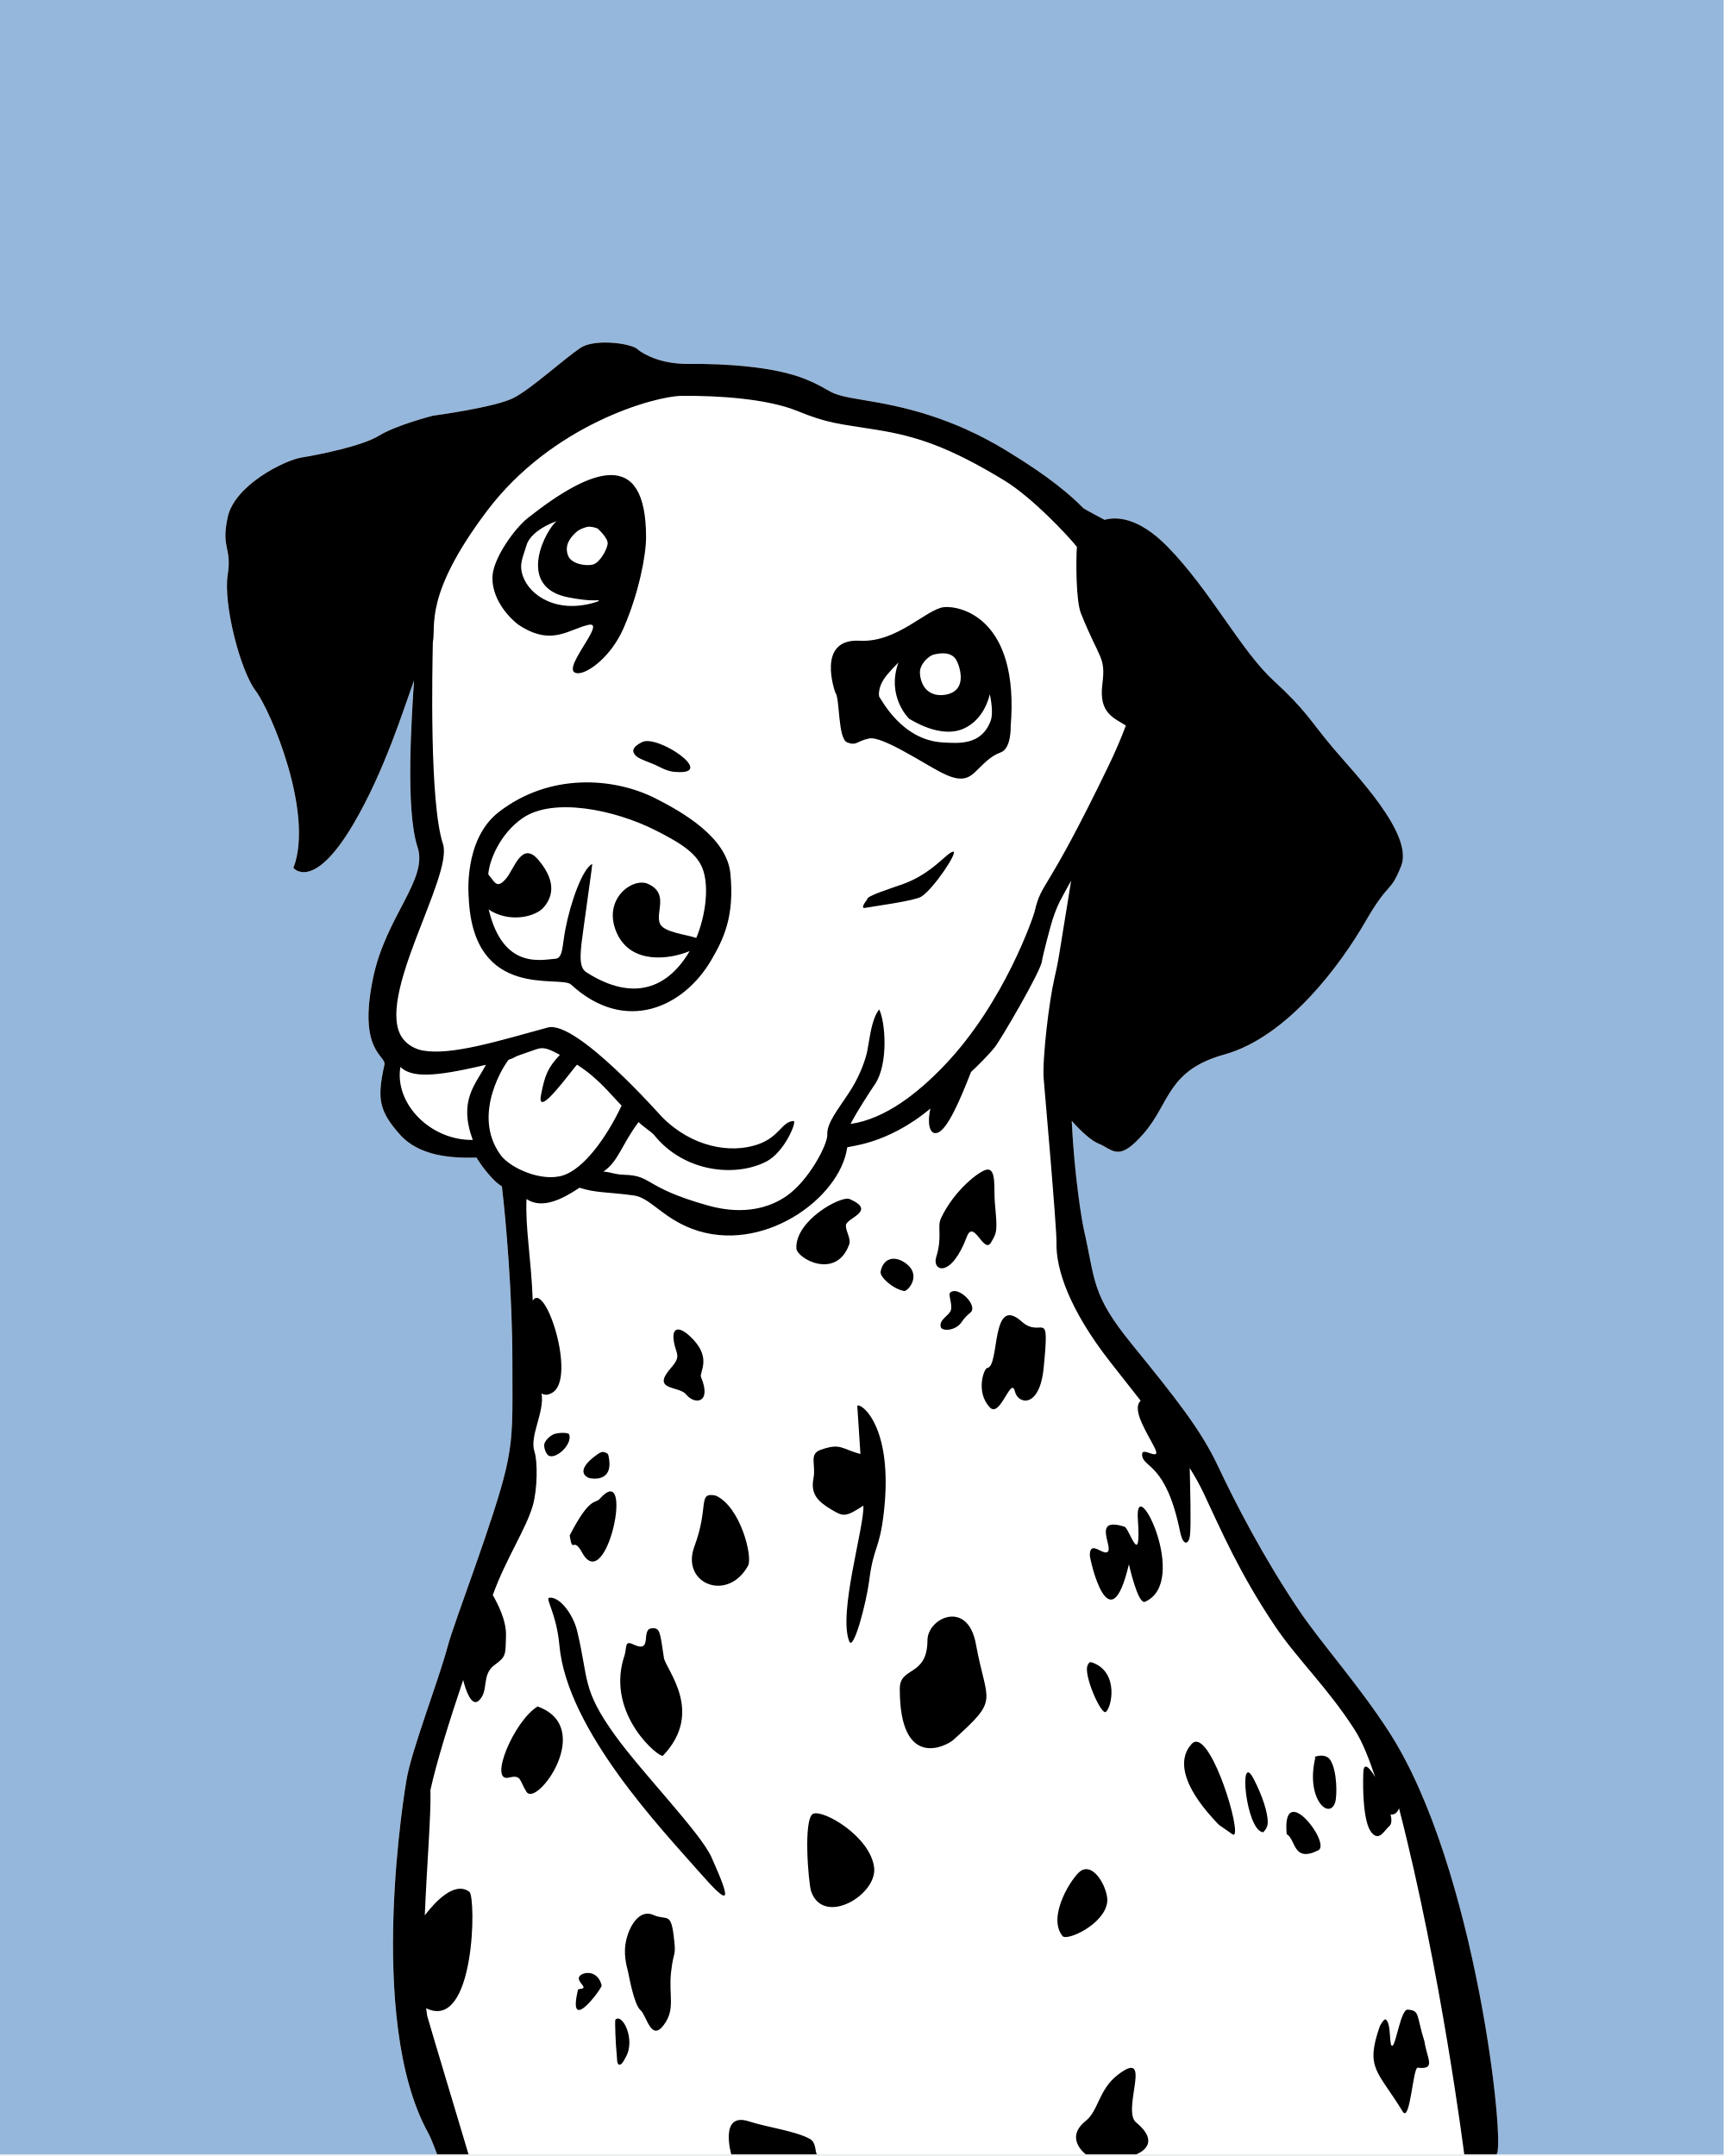
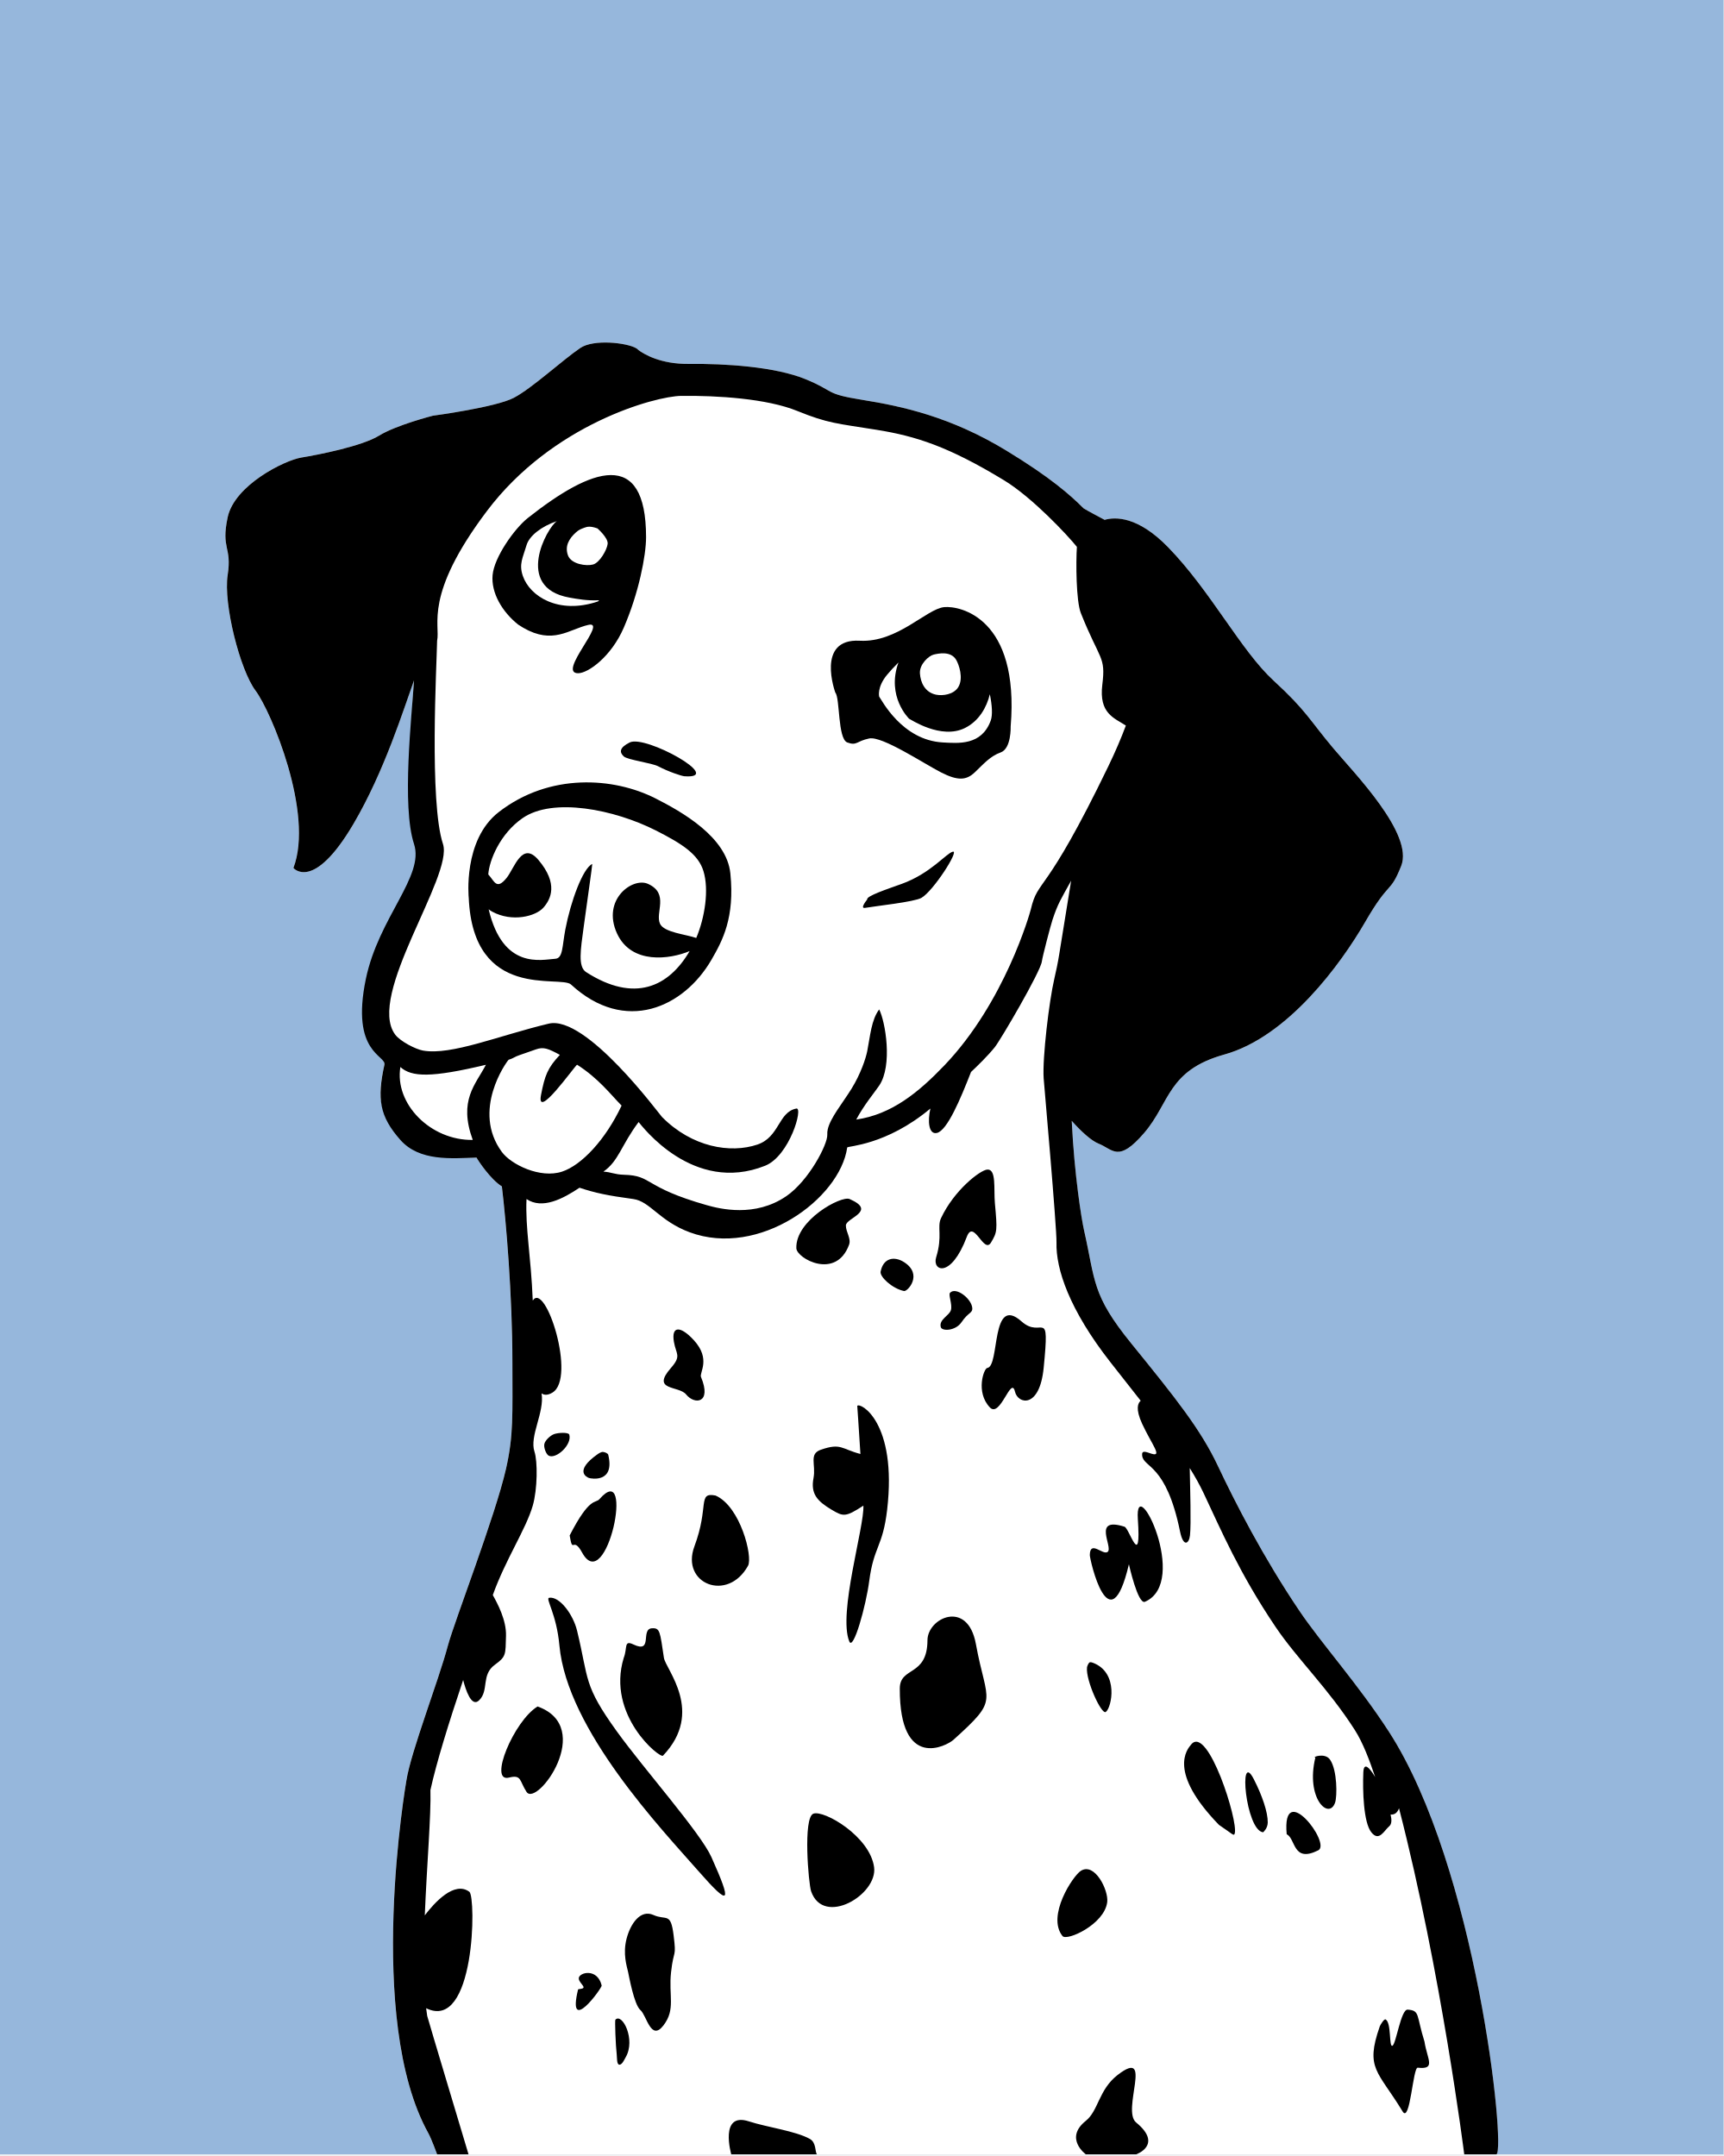
<svg xmlns="http://www.w3.org/2000/svg" width="100%" height="100%" viewBox="0 0 945 1182" version="1.1" xml:space="preserve" style="fill-rule:evenodd;clip-rule:evenodd;stroke-linejoin:round;stroke-miterlimit:2;">
  <g transform="matrix(1,0,0,1,-14329.5,-1406.58)">
    <g id="site_dalmata" transform="matrix(0.26936,0,0,0.47619,14329.5,1406.58)">
      <rect x="0" y="0" width="3507.87" height="2480.32" style="fill:rgb(150,183,220);" />
      <g transform="matrix(4.05499,0,0,2.29373,-58269.6,-3455.14)">
        <path d="M15120.9,2587.68L14589.2,2587.68C14589.2,2587.68 14586.5,2580.01 14584.8,2577.03C14553,2519.63 14573.7,2400.57 14573.8,2400.08C14576.1,2385.34 14589.8,2350.53 14594.7,2332.28C14597.9,2320.18 14618.4,2267.33 14623.8,2243.61C14627.7,2226.68 14627,2216.88 14627,2190C14627,2156.23 14623.8,2119.1 14621.7,2101.85C14616,2098.3 14609.8,2088.82 14609,2087.38C14596.4,2087.75 14580.2,2086.65 14570.5,2075.78C14560.1,2063.95 14559,2057.84 14562.8,2040.81C14563.9,2035.95 14549.3,2034.53 14557.1,1997.13C14563.5,1966.27 14584.8,1947.8 14579.4,1931.62C14573.2,1912.71 14576.5,1865.7 14577.6,1847.84C14572.4,1862.31 14562.8,1893.46 14547.2,1920C14527.1,1954.17 14517.1,1942 14517.1,1942C14527.5,1914.68 14505.9,1863.34 14498.1,1853C14490.3,1842.66 14481.9,1809.5 14484.1,1795C14486.3,1780.5 14480.7,1782.12 14484.1,1766C14487.5,1749.88 14512.6,1737.4 14521.1,1736C14529.6,1734.6 14551.4,1730.33 14560.1,1725C14568.8,1719.67 14587.1,1715 14587.1,1715C14587.1,1715 14618.6,1710.81 14627.8,1706C14636.9,1701.19 14652.1,1687.07 14661.1,1681C14667.8,1676.47 14684.3,1678.34 14689.1,1681.11C14689.6,1681.39 14690,1681.7 14690.2,1682C14693,1684.1 14701.3,1689.17 14715.7,1689C14733.8,1688.8 14758.7,1690.38 14774,1696.63C14789.4,1702.88 14783.2,1703.92 14802.9,1707.09C14822.6,1710.25 14847,1715.53 14874.8,1732.44C14897,1745.94 14907.1,1754.82 14913.7,1761.48C14916.7,1763.35 14920.5,1765.2 14924.3,1767.27C14929.6,1765.73 14940.9,1765.42 14956.1,1781C14977.6,1803.1 14992.6,1832.89 15009.1,1848C15025.6,1863.11 15027.2,1867.87 15039.1,1882C15049.7,1894.54 15079.5,1924.97 15073.1,1941C15067.4,1955.34 15067.4,1947.76 15055.1,1969C15042.8,1990.25 15016.2,2026.78 14984.4,2035.63C14955.7,2043.59 14957.2,2059.8 14944.1,2075C14931,2090.2 14928.5,2083.22 14921.1,2080.31C14917.8,2079.01 14912.6,2074.43 14907.8,2068.92C14909.1,2096.73 14912.7,2118.65 14913.9,2123.58C14919.8,2149.4 14917.6,2155.99 14937.7,2180.75C14960.2,2208.45 14972.5,2223.81 14981.1,2242.15C14989.8,2260.49 15003.9,2288.02 15022.1,2315C15033,2331.11 15051.5,2351.73 15066.9,2375.51C15110.9,2443.46 15125.7,2584.95 15120.9,2587.68Z" style="fill:white;" />
      </g>
      <g id="linhas" transform="matrix(1.34317,0,0,1.17637,-7864.88,-54.1028)">
-         <path d="M6687.6,1609.71C6703.13,1608.12 6723.82,1625.78 6729.87,1641.91C6747.99,1690.19 6736.49,1698.72 6787.93,1744.76C6828.9,1781.42 6917.09,1839.91 6933.46,1863.54C6965.21,1909.39 6962.03,1912.76 6913.42,1876.94C6859.27,1837.04 6714.81,1739.23 6703.13,1656.43C6698.71,1625.15 6681.46,1610.34 6687.6,1609.71ZM6662.74,1519.55C6652.22,1542.93 6621.78,1571.78 6602.18,1607.05C6609.34,1615.34 6622.89,1631.58 6622.19,1647.02C6621.37,1665.31 6622.65,1667.17 6605.41,1675.22C6584.01,1685.21 6596.92,1700.37 6581.38,1710.12C6569.81,1717.38 6561,1699.69 6557.26,1690.19C6535.57,1731.87 6516.74,1771.14 6507.68,1797.86C6508.8,1822.23 6502.22,1871.62 6499.13,1920.53C6513.89,1908.01 6543.92,1886.57 6566.66,1897.46C6577.13,1902.47 6575.43,2035.08 6501.16,2011.4C6501.64,2014.01 6502.18,2016.52 6502.78,2018.93C6503.17,2020.49 6565.42,2154.43 6565.42,2154.43L6517.8,2154.43C6517.8,2154.43 6509.44,2139.47 6504.46,2133.66C6408.38,2021.74 6471,1789.58 6471.23,1788.63C6478.26,1759.89 6519.49,1692.03 6534.21,1656.43C6543.96,1632.85 6605.91,1529.79 6622.19,1483.55C6633.81,1450.54 6631.87,1431.43 6631.87,1379.01C6631.87,1313.16 6622.19,1240.77 6615.93,1207.13C6598.66,1200.2 6579.77,1181.72 6577.56,1178.92C6539.53,1179.65 6490.41,1177.51 6461.34,1156.3C6429.74,1133.24 6426.52,1121.33 6437.96,1088.12C6441.22,1078.64 6397.3,1075.88 6420.82,1002.96C6440.22,942.785 6504.35,906.762 6488.22,875.222C6469.35,838.341 6479.39,746.686 6482.81,711.851C6467,740.064 6438.03,800.803 6390.85,852.559C6330.12,919.186 6300.06,895.455 6300.06,895.455C6331.52,842.193 6266.2,742.075 6242.7,721.92C6219.19,701.765 6193.71,637.097 6200.43,608.83C6207.15,580.562 6190.11,583.709 6200.43,552.285C6210.75,520.861 6286.38,496.519 6312.13,493.79C6337.89,491.06 6403.67,482.742 6429.87,472.341C6456.08,461.941 6511.39,452.843 6511.39,452.843C6511.39,452.843 6606.48,444.681 6634.12,435.295C6661.76,425.908 6707.75,398.384 6734.79,386.549C6754.98,377.708 6804.88,381.369 6819.35,386.753C6820.87,387.32 6822,387.906 6822.66,388.498C6831.18,392.597 6856.23,402.471 6899.52,402.154C6954.11,401.754 7029.52,404.84 7075.75,417.023C7121.97,429.205 7103.26,431.239 7162.8,437.41C7222.35,443.581 7296.04,453.885 7379.99,486.843C7447.06,513.17 7477.33,530.491 7497.34,543.479C7506.51,547.118 7517.87,550.72 7529.26,554.756C7545.45,551.759 7579.63,551.159 7625.39,581.532C7690.29,624.616 7735.65,682.711 7785.39,712.171C7835.14,741.631 7840.01,750.91 7875.96,778.465C7907.86,802.912 7997.92,862.241 7978.61,893.506C7961.34,921.467 7961.34,906.677 7924.27,948.101C7887.19,989.525 7806.82,1060.76 7710.78,1078.01C7624.3,1093.54 7628.62,1125.14 7589.16,1154.78C7549.7,1184.43 7542.09,1170.81 7519.72,1165.13C7509.76,1162.6 7494.03,1153.68 7479.43,1142.94C7483.53,1197.16 7494.5,1239.89 7497.89,1249.5C7515.65,1299.86 7509.14,1312.71 7569.83,1360.97C7637.77,1415 7674.76,1444.93 7700.89,1480.69C7727.02,1516.45 7769.65,1570.14 7824.64,1622.74C7857.47,1654.15 7913.51,1694.37 7959.96,1740.73C8092.7,1873.22 8137.42,2149.1 8122.98,2154.43L8074.18,2154.43C8074.18,2154.43 8039.32,1975.69 7975.33,1815.7C7973.03,1819.89 7968.91,1822.25 7962.56,1821.85C7964.27,1826.39 7964.71,1831.03 7960.49,1833.33C7952.65,1837.59 7945.16,1848.86 7933.32,1839.17C7921.49,1829.49 7920.11,1798.64 7921.25,1780.68C7921.94,1769.72 7930.79,1776.5 7937.57,1783.44C7938.16,1784.04 7938.73,1784.64 7939.27,1785.23C7930.84,1769.23 7921.06,1751.9 7908.18,1738.92C7867.74,1698.14 7821.24,1669.75 7788.41,1638.34C7733.42,1585.74 7705.53,1543.26 7679.4,1507.5C7673.5,1499.42 7666.42,1491.23 7658.24,1482.76C7658.84,1503.29 7660.5,1537.57 7658.6,1548.65C7657.15,1557.08 7648.47,1560.47 7643.5,1544.75C7622.5,1478.34 7588.5,1482.72 7586.14,1470.66C7584.97,1464.65 7592.39,1467.13 7600.21,1468.71C7617.52,1472.2 7600.93,1460.05 7586.14,1439.46C7575.45,1424.58 7579.91,1419.04 7583.92,1416.88C7569.68,1405.15 7554.29,1392.6 7537.84,1379.01C7475.86,1327.84 7455.21,1287.98 7456.32,1262.02C7456.91,1248.34 7437,1102.83 7436.88,1101.25C7434.83,1081.34 7445.22,1025.41 7453,1004.02C7455.74,996.486 7458.39,988.242 7460.52,979.714C7466.27,956.756 7472.84,930.565 7478.54,907.886C7462.31,926.866 7458.6,930.1 7450.29,946.151C7447.38,951.773 7435,982.4 7434.2,986.826C7432.41,996.793 7371.51,1063.91 7362.74,1070.94C7352.05,1079.51 7336.07,1089.51 7326.82,1095.12C7310.86,1121.56 7290.83,1152.4 7275.19,1154.78C7262.66,1156.69 7260.79,1143.21 7265.25,1130.91C7198.2,1167.11 7139.55,1167.52 7139.21,1169.03C7128.17,1219.28 7010.04,1274.03 6904.9,1248.81C6859,1237.79 6841.07,1218.18 6815.74,1215.96C6775.9,1212.47 6757.63,1213.54 6733.57,1208.41C6708.47,1219.26 6677.14,1229.9 6653.26,1219.47C6651.3,1248.12 6660,1274.96 6662.74,1318.85C6681.92,1299.31 6729.31,1394.89 6692.43,1408.96C6685.69,1411.54 6680.33,1411.58 6676.08,1409.68C6680.86,1428.23 6657.38,1451.45 6665.35,1466.76C6670.2,1476.05 6669.98,1503.48 6662.74,1519.55ZM6769.8,1192.64C6782.05,1193.14 6786.44,1195.47 6801.21,1195.73C6844.76,1196.49 6829.85,1207.75 6926.21,1225.44C6946.45,1229.15 6999.56,1237.65 7047.01,1216.63C7080.97,1201.58 7109.96,1165.74 7109.02,1156.32C7108.86,1154.72 7109.12,1153.04 7109.72,1151.3L7109.28,1151.28L7109.72,1151.29C7113.61,1139.96 7131.98,1125.88 7145.74,1111.52C7159.64,1097.02 7167.41,1081.77 7169.52,1074.84C7174.04,1060 7175.75,1044.13 7187.64,1033.89C7196.97,1045.69 7202.05,1087.21 7181.26,1107.1C7174.16,1113.89 7155.94,1131.69 7144.2,1146C7197.5,1141 7246.76,1115.46 7286.35,1088.75C7378.12,1026.84 7421.78,942.002 7423.12,938.352C7434.41,907.393 7438.13,925.239 7534.82,796.014C7545.53,781.694 7554.32,768.408 7561.45,756.067C7543.58,748.646 7520.37,744.148 7525.76,716.071C7531.15,687.993 7522.14,692.795 7493.27,646.089C7485.97,634.283 7485.69,596.256 7487.23,581.182C7473.21,569.818 7419.37,532.735 7376.98,516.091C7293.02,483.133 7243.48,472.828 7183.94,466.657C7124.39,460.486 7109.9,460.403 7063.67,448.22C7017.45,436.038 6942.33,433.026 6887.74,433.425C6848.69,433.711 6692.47,460.909 6592.9,546.435C6497.15,628.674 6516.52,658.776 6511.34,674.4C6510.72,697.796 6505.68,830.927 6526.68,871.981C6542.81,903.521 6421.51,1024.15 6465.77,1062.4C6473.39,1068.98 6485.18,1072.87 6496.32,1074.16C6539.33,1079.16 6611.24,1064.7 6685.46,1051.61C6728.36,1044.05 6854.37,1136.41 6858.57,1139.15C6904.09,1168.86 6962.34,1175.06 7003.1,1166.17C7036.88,1158.8 7039.59,1143.85 7057.82,1143.08C7063.69,1142.84 7044.66,1173.62 7016.23,1182.93C6969.11,1198.38 6891.63,1193.18 6846.49,1156.7C6843.41,1154.21 6827.53,1147.38 6823.13,1144.12C6796.86,1166.68 6793.03,1182.25 6769.8,1192.64ZM6565.73,924.703C6565.73,924.703 6556.57,868.206 6611.01,840.86C6688.19,802.09 6785.59,806.721 6848.57,827.332C6889.04,840.577 6956.6,865.262 6962.16,900.778C6968.94,944.002 6950.52,966.35 6933.46,985.352C6891.65,1031.91 6802.9,1058.44 6720.69,1009.53C6704.63,999.978 6572.52,1026.04 6565.73,924.703ZM6595.91,935.892C6617.6,995.347 6675.8,985.2 6696.89,984.328C6708.57,983.845 6707.2,972.321 6712.06,955.758C6720.11,928.369 6738.64,895.669 6752.9,891.556C6752.47,895.724 6745.86,924.864 6739.94,953.031C6735.17,975.717 6730.91,992.135 6743.67,997.419C6816.69,1027.66 6868.69,1011.97 6900.43,976.813C6870.31,984.972 6812.13,990.097 6790.41,959.561C6766.86,926.434 6814.03,904.156 6837.44,911.054C6869.99,920.649 6847.83,939.157 6855.55,950.051C6861.58,958.556 6894.49,960.366 6910.47,963.96C6923.54,943.967 6929.99,916.842 6921.42,898.624C6913.68,882.164 6889.78,872.017 6849.31,858.772C6786.33,838.161 6693.16,826.102 6647.24,846.71C6612.76,862.181 6596.8,888.227 6595.33,901.767C6604.71,908.34 6607.73,917.481 6623.09,905.205C6635.01,895.67 6646.5,868.62 6671.39,887.656C6701.6,910.759 6690.4,925.956 6678.72,934.388C6667.05,942.819 6631.53,948.783 6601.35,938.245C6599.22,937.499 6597.41,936.719 6595.91,935.892ZM6640.67,657.277C6616.43,644.861 6599.41,626.181 6601.87,608.781C6604.32,591.382 6634.81,563.39 6655.4,552.882C6751.52,503.819 6834.42,483.801 6834.42,571.783C6834.42,589.535 6823.45,626.287 6800.6,660.357C6781.74,688.488 6746.86,704.875 6731.41,704.875C6699.08,704.875 6777.75,652.963 6746.86,657.576C6717.6,661.948 6693.33,677.204 6648.3,660.357C6645.82,659.43 6643.28,658.406 6640.67,657.277ZM6699.3,556.009C6675.78,561.16 6657.44,570.435 6653.28,579.582C6647.65,591.958 6641.52,598.037 6647.73,609.705C6658.25,629.496 6701.71,647.719 6761.47,634.619C6762.18,634.202 6762.8,633.804 6763.33,633.423C6745.9,634.099 6729.56,632.155 6718.04,630.809C6633.94,620.988 6684.56,562.07 6699.3,556.009ZM6760.78,563.158C6750.1,560.715 6745.6,561.346 6741.22,562.394C6736.03,563.633 6732.85,564.31 6728.1,567.076C6717.95,572.986 6710.91,580.338 6716.08,589.535C6720.97,598.223 6744.18,600.313 6754.2,598.442C6764.22,596.571 6775.11,584.192 6776.21,578.311C6777.31,572.431 6760.78,563.158 6760.78,563.158ZM7169.52,926.302C7167.62,922.979 7202.48,916.177 7223.79,911.22C7267.92,900.948 7289.26,881.005 7299.34,879.506C7309.42,878.007 7269.16,916.9 7251.04,923.676C7240.22,927.72 7181.42,932.776 7166.33,934.508C7157.62,935.509 7169.52,926.302 7169.52,926.302ZM6828.4,772.25C6852.21,764.559 6942.32,804.457 6879.72,801.498C6875.55,801.3 6868.69,801.345 6852.96,796.014C6842.9,792.603 6825.09,789.365 6819.35,785.899C6812.6,781.833 6812.56,777.366 6828.4,772.25ZM7121.22,723.87C7121.22,723.87 7090.95,670.705 7158.17,673.066C7215.4,675.075 7259.45,641.735 7286.35,640.163C7310.12,638.774 7400.45,650.568 7386.89,757.017C7386.89,757.017 7388.07,778.612 7371.79,782.365C7355.52,786.118 7345.26,794.098 7332.55,801.863C7319.83,809.629 7307.22,810.459 7281.22,801.863C7255.23,793.268 7192.09,766.13 7172.54,768.716C7153,771.302 7153.98,776.136 7139.33,772.616C7124.68,769.095 7128.36,729.008 7121.22,723.87ZM7355.33,725.435C7350.45,738.41 7338.88,751.621 7317.66,758.466C7281.37,770.17 7235.1,749.895 7233.02,749.421C7233.02,749.421 7198.12,727.811 7216.87,694.345C7210.04,698.73 7204.07,702.931 7199.71,706.322C7183.94,718.599 7187.64,727.77 7187.64,727.77C7190.94,730.352 7221.82,770.495 7284.24,772.616C7307.62,773.41 7342.83,775.813 7356.7,751.168C7359.74,745.76 7358.75,736.089 7355.33,725.435ZM7270.24,686.632C7262.73,687.774 7248.48,696.13 7249.39,705.048C7250.3,713.967 7257,723.567 7273.68,725.849C7283.72,727.223 7300.24,725.774 7307.23,718.742C7316.05,709.868 7308.28,696.076 7304.25,691.702C7295.97,682.719 7276.66,685.652 7270.24,686.632ZM6703.81,1078.37C6686.47,1072.34 6679.21,1070.26 6667.35,1073.06C6659.19,1074.98 6651.32,1076.76 6643.72,1078.39L6643,1078.54C6635.06,1080.24 6633.47,1081.78 6626.13,1083.18C6622.67,1085.42 6568.12,1136.12 6614.33,1176.64C6628.3,1188.89 6676.12,1203.3 6709.24,1196.23C6738.89,1189.9 6772.88,1161.54 6797.34,1128.03C6780.5,1117 6762.52,1101.47 6729.87,1088C6724.9,1090.43 6667.6,1143.18 6675.28,1117.53C6680.92,1098.7 6685.13,1091.22 6703.81,1078.37ZM6591.75,1088.08C6508.79,1100.88 6479.11,1100.2 6462.13,1090.27C6453.01,1126.29 6507.92,1162.27 6571.8,1161.62C6549.83,1122.69 6576.06,1107.61 6591.75,1088.08ZM7087.9,1821.03C7103.81,1817.09 7173.63,1843.16 7179.95,1873.39C7185.59,1900.32 7103.31,1931.89 7084.53,1897.01C7080.58,1889.68 7072,1824.96 7087.9,1821.03ZM7502.55,1677.88C7502.76,1676.66 7504.65,1673.86 7506.14,1673.09C7507.62,1672.33 7510.93,1673.17 7511.44,1673.3C7551.31,1682.99 7539.94,1717.33 7531.05,1721.45C7524.5,1724.48 7500.41,1690.36 7502.55,1677.88ZM6807.2,1975.97C6805.24,1970.36 6798.95,1958.18 6804.87,1943.41C6810.79,1928.65 6825.92,1914.48 6845.57,1920.16C6865.22,1925.84 6871.72,1916.96 6876.14,1939.93C6880.56,1962.89 6876.34,1952.76 6872.32,1975.97C6868.29,1999.18 6879.66,2012.44 6860.69,2028.3C6841.71,2044.16 6835.45,2018.5 6825.8,2013.18C6816.16,2007.87 6808.46,1979.6 6807.2,1975.97ZM7493.27,1876.94C7514.32,1868.39 7535.37,1895.99 7533.21,1907.47C7529.08,1929.46 7471.94,1945.98 7465.47,1940.8C7441.05,1921.25 7481.18,1881.85 7493.27,1876.94ZM8013.93,2044.08C8018.01,2061.47 8031.82,2071.63 8003.73,2069.61C7996.32,2069.08 7992.25,2124.63 7980.78,2112.43C7943.25,2072.5 7923.72,2070.75 7946.14,2029.27C7947,2027.68 7952.77,2021.63 7954.94,2022.37C7964.18,2025.52 7959.76,2049.75 7965.34,2048.15C7970.92,2046.56 7978.17,2012.32 7988.43,2012.79C8007.41,2013.67 8001.28,2018.08 8013.93,2044.08ZM7577.06,2154.43L7500.81,2154.43C7500.81,2154.43 7467.46,2138.8 7500.72,2121.65C7519.99,2111.72 7520.27,2091.03 7549.01,2076.71C7604.08,2049.28 7554.54,2111.31 7576.98,2123.22C7618.33,2145.16 7577.06,2154.43 7577.06,2154.43ZM6963.51,2154.43C6963.51,2154.43 6944.87,2112.65 6990.24,2122.15C7018.03,2127.98 7061.16,2131.56 7082.63,2139.34C7092.58,2142.94 7090.27,2152.11 7093.33,2154.43L6963.51,2154.43ZM7159.23,1468.99C7156.56,1441.09 7154.43,1421.91 7154.43,1421.91C7158.4,1418 7210.11,1440.72 7194.59,1526.82C7188.01,1563.34 7179.44,1558.46 7172.54,1592.66C7167.7,1616.67 7148.48,1662.2 7142.35,1652.42C7125.1,1624.89 7165.4,1540.19 7163.72,1519.55C7136.82,1530.83 7133.52,1530.42 7115.73,1523.59C7093.55,1515.07 7083.62,1507.88 7088.14,1492.56C7092.09,1479.16 7080.62,1468.96 7099.48,1464.77C7129.91,1458 7130.31,1464.07 7159.23,1468.99ZM6670.05,1716.1C6758.14,1736.41 6668.78,1815.18 6653.26,1799.66C6642.36,1788.77 6646.05,1782.57 6626.69,1785.7C6595.09,1790.8 6634.16,1730.17 6670.05,1716.1ZM6718.64,1548.74C6749.27,1510.27 6757.62,1517.73 6763.81,1513.16C6818.34,1472.9 6774.69,1609.43 6737.47,1565.43C6723.28,1548.66 6723.61,1568.01 6718.64,1548.74ZM7142.85,1219.47C7185.16,1231.46 7137.34,1237.87 7137.2,1245.33C7137.08,1251.72 7145.54,1258.06 7141.99,1264.26C7122.17,1298.96 7062.68,1277.61 7062.13,1267.64C7060.6,1240.21 7130.23,1215.89 7142.85,1219.47ZM6872.08,1384.82C6888.52,1372.71 6879.8,1371.54 6876.59,1359.15C6872.47,1343.3 6886.83,1343.53 6906.8,1357.61C6933.19,1376.2 6914.87,1389.33 6917.67,1393.66C6934.46,1419.61 6907.9,1420.98 6895.16,1410.75C6884.14,1401.89 6841.4,1407.42 6872.08,1384.82ZM6800.6,1668.5C6806.46,1658.82 6800.46,1650.86 6815.06,1655.35C6845.57,1664.72 6825.52,1640.31 6843.22,1639.57C6855.78,1639.06 6855.47,1642.83 6861.45,1668.43C6864.09,1679.75 6923.44,1721.37 6860.06,1764.24C6855.6,1767.25 6774.03,1724.69 6800.6,1668.5ZM6939.67,1509.65C6977.24,1520.15 6996.4,1569.61 6988.96,1578.34C6958,1614.63 6886.55,1595.93 6907.66,1559.45C6930.46,1520.04 6911.83,1506.2 6939.67,1509.65ZM7260.82,1651.27C7260.96,1629.41 7321.73,1610.98 7334.16,1654.88C7350.91,1714.09 7370.8,1707.65 7300.14,1748.75C7290,1754.65 7218.58,1779.38 7218.88,1698.54C7218.96,1676.69 7260.58,1687.28 7260.82,1651.27ZM7533.88,1564.78C7542.65,1560.15 7509.49,1529.93 7559.38,1540.17C7566.79,1541.69 7584.95,1583.55 7579.6,1532.65C7574.5,1484.07 7659.03,1594.55 7590.35,1613.63C7579.65,1616.6 7566.05,1576.91 7566.05,1576.91C7536.65,1657.76 7506.71,1572.06 7506.81,1567.92C7507.17,1552.79 7526.78,1568.53 7533.88,1564.78ZM7351.39,1384.82C7370.82,1383.33 7356.33,1312.22 7403.44,1339.3C7434.7,1357.28 7446.43,1322.79 7436.88,1384.82C7430.68,1425.01 7397.84,1420.25 7393.41,1407.98C7387.6,1391.85 7371.17,1434.22 7355.33,1423.39C7333.36,1408.36 7346.39,1385.2 7351.39,1384.82ZM7848.59,1766.05C7842.4,1766.05 7862.92,1760.71 7870.85,1768.16C7881.92,1778.56 7881.72,1804.24 7878.45,1810.25C7869.03,1827.56 7833.57,1805.94 7848.59,1766.05ZM7702.5,1831.97C7624.61,1780.11 7653.95,1758.13 7660.69,1753.08C7685.83,1734.24 7732.09,1828.34 7726.4,1840.41C7725.01,1843.37 7723.36,1840.97 7702.5,1831.97ZM7769.41,1839.23C7742.96,1837.45 7731.69,1757.64 7755.18,1787.1C7768.19,1803.41 7776.55,1819.65 7776.45,1829.56C7776.39,1835.55 7769.41,1839.23 7769.41,1839.23ZM7805.14,1841.11C7797.47,1786.64 7873.39,1850.29 7852.93,1856.89C7814.11,1869.43 7819.07,1845.61 7805.14,1841.11ZM7281.31,1238.27C7301.2,1210.77 7340.62,1191.19 7351.39,1190.64C7365.6,1189.91 7361.03,1209.82 7362.98,1223.51C7366.8,1250.36 7366.54,1251.8 7357.12,1262.02C7346.2,1273.88 7330.94,1238.44 7320.44,1256.43C7296.29,1297.79 7267.6,1289.85 7273.97,1276.52C7283.99,1255.54 7275.02,1246.95 7281.31,1238.27ZM6789.99,2056.93C6788.3,2047.71 6786.94,2023.35 6787.93,2022.67C6798.27,2015.63 6819.28,2042.21 6803.41,2059.54C6801.71,2061.4 6798.31,2066.73 6794.05,2066.7C6789.79,2066.67 6790.53,2059.88 6789.99,2056.93ZM6731.36,1993.11C6731.62,1992.4 6739.53,1992.8 6739.71,1990.98C6739.89,1989.16 6732.39,1985.5 6732.44,1982.18C6732.51,1976.41 6760.54,1971.59 6767.17,1989.16C6768.03,1991.46 6714.1,2039.34 6731.36,1993.11ZM6769.07,1466.99C6771.74,1467.09 6776.56,1468.29 6777.11,1469.77C6787.49,1497.59 6751.22,1493.16 6747.99,1492.48C6744.73,1491.8 6724.61,1485.76 6761.11,1469.15C6762.66,1468.45 6766.4,1466.88 6769.07,1466.99ZM6686.91,1470.64C6683.04,1469.34 6678.97,1462.58 6680.32,1459.07C6681.66,1455.55 6689.3,1450.91 6694.96,1449.56C6701.26,1448.05 6716.94,1447.58 6718.07,1450.04C6722.6,1459.92 6698.01,1474.36 6686.91,1470.64ZM7189.83,1290.55C7193.82,1277.1 7210.45,1275.11 7225.29,1281.21C7254.62,1293.27 7230.67,1310.23 7225.29,1309.5C7207.39,1307.09 7188.34,1295.57 7189.83,1290.55ZM7296.39,1328.05C7298.71,1322.46 7292.2,1313.19 7295,1311.24C7304.02,1304.96 7328.18,1317.25 7328.77,1326.5C7329.08,1331.15 7322.31,1330.54 7312.55,1339.91C7303.43,1348.68 7282.83,1349.01 7281.03,1344.86C7277.74,1337.29 7294.06,1333.66 7296.39,1328.05Z" />
+         <path d="M6687.6,1609.71C6703.13,1608.12 6723.82,1625.78 6729.87,1641.91C6747.99,1690.19 6738.97,1694.69 6790.41,1740.73C6831.38,1777.39 6917.09,1839.91 6933.46,1863.54C6965.21,1909.39 6962.03,1912.76 6913.42,1876.94C6859.27,1837.04 6714.81,1739.23 6703.13,1656.43C6698.71,1625.15 6681.46,1610.34 6687.6,1609.71ZM6662.74,1519.55C6652.22,1542.93 6621.78,1571.78 6602.18,1607.05C6609.34,1615.34 6622.89,1631.58 6622.19,1647.02C6621.37,1665.31 6622.65,1667.17 6605.41,1675.22C6584.01,1685.21 6596.92,1700.37 6581.38,1710.12C6569.81,1717.38 6561,1699.69 6557.26,1690.19C6535.57,1731.87 6516.74,1771.14 6507.68,1797.86C6508.8,1822.23 6502.22,1871.62 6499.13,1920.53C6513.89,1908.01 6543.92,1886.57 6566.66,1897.46C6577.13,1902.47 6575.43,2035.08 6501.16,2011.4C6501.64,2014.01 6502.18,2016.52 6502.78,2018.93C6503.17,2020.49 6565.42,2154.43 6565.42,2154.43L6517.8,2154.43C6517.8,2154.43 6509.44,2139.47 6504.46,2133.66C6408.38,2021.74 6471,1789.58 6471.23,1788.63C6478.26,1759.89 6519.49,1692.03 6534.21,1656.43C6543.96,1632.85 6605.91,1529.79 6622.19,1483.55C6633.81,1450.54 6631.87,1431.43 6631.87,1379.01C6631.87,1313.16 6622.19,1240.77 6615.93,1207.13C6598.66,1200.2 6579.77,1181.72 6577.56,1178.92C6539.53,1179.65 6491.2,1182.83 6462.13,1161.62C6430.53,1138.57 6426.52,1121.33 6437.96,1088.12C6441.22,1078.64 6386.33,1076.94 6409.84,1004.02C6429.25,943.845 6498.95,903.521 6482.81,871.981C6463.95,835.1 6479.39,746.686 6482.81,711.851C6467,740.064 6438.03,800.803 6390.85,852.559C6330.12,919.186 6300.06,895.455 6300.06,895.455C6331.52,842.193 6266.2,742.075 6242.7,721.92C6219.19,701.765 6193.71,637.097 6200.43,608.83C6207.15,580.562 6190.11,583.709 6200.43,552.285C6210.75,520.861 6286.38,496.519 6312.13,493.79C6337.89,491.06 6403.67,482.742 6429.87,472.341C6456.08,461.941 6511.39,452.843 6511.39,452.843C6511.39,452.843 6606.48,444.681 6634.12,435.295C6661.76,425.908 6707.75,398.384 6734.79,386.549C6754.98,377.708 6804.88,381.369 6819.35,386.753C6820.87,387.32 6822,387.906 6822.66,388.498C6831.18,392.597 6856.23,402.471 6899.52,402.154C6954.11,401.754 7029.52,404.84 7075.75,417.023C7121.97,429.205 7103.26,431.239 7162.8,437.41C7222.35,443.581 7296.04,453.885 7379.99,486.843C7447.06,513.17 7477.33,530.491 7497.34,543.479C7506.51,547.118 7517.87,550.72 7529.26,554.756C7545.45,551.759 7579.63,551.159 7625.39,581.532C7690.29,624.616 7735.65,682.711 7785.39,712.171C7835.14,741.631 7840.01,750.91 7875.96,778.465C7907.86,802.912 7997.92,862.241 7978.61,893.506C7961.34,921.467 7961.34,906.677 7924.27,948.101C7887.19,989.525 7806.82,1060.76 7710.78,1078.01C7624.3,1093.54 7628.62,1125.14 7589.16,1154.78C7549.7,1184.43 7542.09,1170.81 7519.72,1165.13C7509.76,1162.6 7494.03,1153.68 7479.43,1142.94C7483.53,1197.16 7494.5,1239.89 7497.89,1249.5C7515.65,1299.86 7509.14,1312.71 7569.83,1360.97C7637.77,1415 7674.76,1444.93 7700.89,1480.69C7727.02,1516.45 7769.65,1570.14 7824.64,1622.74C7857.47,1654.15 7913.51,1694.37 7959.96,1740.73C8092.7,1873.22 8137.42,2149.1 8122.98,2154.43L8074.18,2154.43C8074.18,2154.43 8039.32,1975.69 7975.33,1815.7C7973.03,1819.89 7968.91,1822.25 7962.56,1821.85C7964.27,1826.39 7964.71,1831.03 7960.49,1833.33C7952.65,1837.59 7945.16,1848.86 7933.32,1839.17C7921.49,1829.49 7920.11,1798.64 7921.25,1780.68C7921.94,1769.72 7930.79,1776.5 7937.57,1783.44C7938.16,1784.04 7938.73,1784.64 7939.27,1785.23C7930.84,1769.23 7921.06,1751.9 7908.18,1738.92C7867.74,1698.14 7821.24,1669.75 7788.41,1638.34C7733.42,1585.74 7705.53,1543.26 7679.4,1507.5C7673.5,1499.42 7666.42,1491.23 7658.24,1482.76C7658.84,1503.29 7660.5,1537.57 7658.6,1548.65C7657.15,1557.08 7648.47,1560.47 7643.5,1544.75C7622.5,1478.34 7588.5,1482.72 7586.14,1470.66C7584.97,1464.65 7592.39,1467.13 7600.21,1468.71C7617.52,1472.2 7600.93,1460.05 7586.14,1439.46C7575.45,1424.58 7579.91,1419.04 7583.92,1416.88C7569.68,1405.15 7554.29,1392.6 7537.84,1379.01C7475.86,1327.84 7455.21,1287.98 7456.32,1262.02C7456.91,1248.34 7437,1102.83 7436.88,1101.25C7434.83,1081.34 7445.22,1025.41 7453,1004.02C7455.74,996.486 7458.39,988.242 7460.52,979.714C7466.27,956.756 7472.84,930.565 7478.54,907.886C7462.31,926.866 7458.6,930.1 7450.29,946.151C7447.38,951.773 7435,982.4 7434.2,986.826C7432.41,996.793 7371.51,1063.91 7362.74,1070.94C7352.05,1079.51 7336.07,1089.51 7326.82,1095.12C7310.86,1121.56 7290.83,1152.4 7275.19,1154.78C7262.66,1156.69 7260.79,1143.21 7265.25,1130.91C7198.2,1167.11 7139.55,1167.52 7139.21,1169.03C7128.17,1219.28 7005.57,1277.21 6900.43,1251.99C6854.53,1240.97 6840.39,1221.68 6815.06,1219.47C6775.22,1215.97 6757.63,1213.54 6733.57,1208.41C6708.47,1219.26 6677.14,1229.9 6653.26,1219.47C6651.3,1248.12 6660,1274.96 6662.74,1318.85C6681.92,1299.31 6729.31,1394.89 6692.43,1408.96C6685.69,1411.54 6680.33,1411.58 6676.08,1409.68C6680.86,1428.23 6657.38,1451.45 6665.35,1466.76C6670.2,1476.05 6669.98,1503.48 6662.74,1519.55ZM6769.8,1192.64C6782.05,1193.14 6786.44,1195.47 6801.21,1195.73C6844.76,1196.49 6829.85,1207.75 6926.21,1225.44C6946.45,1229.15 6999.56,1237.65 7047.01,1216.63C7080.97,1201.58 7109.96,1165.74 7109.02,1156.32C7108.86,1154.72 7109.12,1153.04 7109.72,1151.3L7109.28,1151.28L7109.72,1151.29C7113.61,1139.96 7131.98,1125.88 7145.74,1111.52C7159.64,1097.02 7167.41,1081.77 7169.52,1074.84C7174.04,1060 7175.75,1044.13 7187.64,1033.89C7196.97,1045.69 7208.43,1088.59 7187.64,1108.48C7180.53,1115.27 7164.62,1127.4 7152.88,1141.71C7206.18,1136.71 7246.76,1115.46 7286.35,1088.75C7378.12,1026.84 7416.13,939.542 7417.46,935.892C7428.76,904.933 7438.13,925.239 7534.82,796.014C7545.53,781.694 7554.32,768.408 7561.45,756.067C7543.58,748.646 7520.37,744.148 7525.76,716.071C7531.15,687.993 7522.14,692.795 7493.27,646.089C7485.97,634.283 7485.69,596.256 7487.23,581.182C7473.21,569.818 7419.37,532.735 7376.98,516.091C7293.02,483.133 7243.48,472.828 7183.94,466.657C7124.39,460.486 7109.9,460.403 7063.67,448.22C7017.45,436.038 6942.33,433.026 6887.74,433.425C6848.69,433.711 6692.47,460.909 6592.9,546.435C6497.15,628.674 6522.98,657.441 6517.8,673.066C6517.18,696.462 6505.68,830.927 6526.68,871.981C6542.81,903.521 6410.05,1020.32 6454.3,1058.56C6461.93,1065.15 6485.18,1072.87 6496.32,1074.16C6539.33,1079.16 6612.06,1059.33 6686.91,1047.82C6743.67,1039.09 6854.37,1136.41 6858.57,1139.15C6904.09,1168.86 6962.34,1175.06 7003.1,1166.17C7036.88,1158.8 7034.57,1134.38 7062.13,1130.91C7073.04,1129.54 7051.74,1177.35 7014.91,1186.86C6905.42,1215.14 6827.53,1147.38 6823.13,1144.12C6796.86,1166.68 6793.03,1182.25 6769.8,1192.64ZM6565.73,924.703C6565.73,924.703 6556.57,868.206 6611.01,840.86C6688.19,802.09 6785.59,806.721 6848.57,827.332C6889.04,840.577 6956.6,865.262 6962.16,900.778C6968.94,944.002 6950.52,966.35 6933.46,985.352C6891.65,1031.91 6802.9,1058.44 6720.69,1009.53C6704.63,999.978 6572.52,1026.04 6565.73,924.703ZM6595.91,935.892C6617.6,995.347 6675.8,985.2 6696.89,984.328C6708.57,983.845 6707.2,972.321 6712.06,955.758C6720.11,928.369 6738.64,895.669 6752.9,891.556C6752.47,895.724 6745.86,924.864 6739.94,953.031C6735.17,975.717 6730.91,992.135 6743.67,997.419C6816.69,1027.66 6868.69,1011.97 6900.43,976.813C6870.31,984.972 6812.13,990.097 6790.41,959.561C6766.86,926.434 6814.03,904.156 6837.44,911.054C6869.99,920.649 6847.83,939.157 6855.55,950.051C6861.58,958.556 6894.49,960.366 6910.47,963.96C6923.54,943.967 6929.99,916.842 6921.42,898.624C6913.68,882.164 6889.78,872.017 6849.31,858.772C6786.33,838.161 6693.16,826.102 6647.24,846.71C6612.76,862.181 6596.8,888.227 6595.33,901.767C6604.71,908.34 6607.73,917.481 6623.09,905.205C6635.01,895.67 6646.5,868.62 6671.39,887.656C6701.6,910.759 6690.4,925.956 6678.72,934.388C6667.05,942.819 6631.53,948.783 6601.35,938.245C6599.22,937.499 6597.41,936.719 6595.91,935.892ZM6640.67,657.277C6616.43,644.861 6599.41,626.181 6601.87,608.781C6604.32,591.382 6634.81,563.39 6655.4,552.882C6751.52,503.819 6834.42,483.801 6834.42,571.783C6834.42,589.535 6823.45,626.287 6800.6,660.357C6781.74,688.488 6746.86,704.875 6731.41,704.875C6699.08,704.875 6777.75,652.963 6746.86,657.576C6717.6,661.948 6693.33,677.204 6648.3,660.357C6645.82,659.43 6643.28,658.406 6640.67,657.277ZM6699.3,556.009C6675.78,561.16 6657.44,570.435 6653.28,579.582C6647.65,591.958 6641.52,598.037 6647.73,609.705C6658.25,629.496 6701.71,647.719 6761.47,634.619C6762.18,634.202 6762.8,633.804 6763.33,633.423C6745.9,634.099 6729.56,632.155 6718.04,630.809C6633.94,620.988 6684.56,562.07 6699.3,556.009ZM6760.78,563.158C6750.1,560.715 6745.6,561.346 6741.22,562.394C6736.03,563.633 6732.85,564.31 6728.1,567.076C6717.95,572.986 6710.91,580.338 6716.08,589.535C6720.97,598.223 6744.18,600.313 6754.2,598.442C6764.22,596.571 6775.11,584.192 6776.21,578.311C6777.31,572.431 6760.78,563.158 6760.78,563.158ZM7169.52,926.302C7167.62,922.979 7200.42,916.012 7221.73,911.054C7265.86,900.782 7289.26,881.005 7299.34,879.506C7309.42,878.007 7269.84,917.927 7251.72,924.703C7240.9,928.748 7181.42,932.776 7166.33,934.508C7157.62,935.509 7169.52,926.302 7169.52,926.302ZM6809.66,772.616C6833.47,764.925 6955.1,808.654 6892.51,805.695C6888.33,805.498 6868.69,801.345 6852.96,796.014C6842.9,792.603 6806.35,789.731 6800.6,786.265C6793.86,782.199 6793.82,777.732 6809.66,772.616ZM7121.22,723.87C7121.22,723.87 7090.95,670.705 7158.17,673.066C7215.4,675.075 7259.45,641.735 7286.35,640.163C7310.12,638.774 7400.45,650.568 7386.89,757.017C7386.89,757.017 7388.07,778.612 7371.79,782.365C7355.52,786.118 7345.26,794.098 7332.55,801.863C7319.83,809.629 7307.22,810.459 7281.22,801.863C7255.23,793.268 7192.09,766.13 7172.54,768.716C7153,771.302 7153.98,776.136 7139.33,772.616C7124.68,769.095 7128.36,729.008 7121.22,723.87ZM7355.33,725.435C7350.45,738.41 7338.88,751.621 7317.66,758.466C7281.37,770.17 7235.1,749.895 7233.02,749.421C7233.02,749.421 7198.12,727.811 7216.87,694.345C7210.04,698.73 7204.07,702.931 7199.71,706.322C7183.94,718.599 7187.64,727.77 7187.64,727.77C7190.94,730.352 7221.82,770.495 7284.24,772.616C7307.62,773.41 7342.83,775.813 7356.7,751.168C7359.74,745.76 7358.75,736.089 7355.33,725.435ZM7270.24,686.632C7262.73,687.774 7248.48,696.13 7249.39,705.048C7250.3,713.967 7257,723.567 7273.68,725.849C7283.72,727.223 7300.24,725.774 7307.23,718.742C7316.05,709.868 7308.28,696.076 7304.25,691.702C7295.97,682.719 7276.66,685.652 7270.24,686.632ZM6703.81,1078.37C6686.47,1072.34 6679.21,1070.26 6667.35,1073.06C6659.19,1074.98 6651.32,1076.76 6643.72,1078.39L6643,1078.54C6635.06,1080.24 6633.47,1081.78 6626.13,1083.18C6622.67,1085.42 6569.72,1132.9 6615.93,1173.42C6629.9,1185.67 6674.04,1199.71 6707.16,1192.64C6736.81,1186.31 6772.88,1161.54 6797.34,1128.03C6780.5,1117 6762.52,1101.47 6729.87,1088C6724.9,1090.43 6667.6,1143.18 6675.28,1117.53C6680.92,1098.7 6685.13,1091.22 6703.81,1078.37ZM6591.75,1088.08C6508.79,1100.88 6479.11,1100.2 6462.13,1090.27C6453.01,1126.29 6507.92,1162.27 6571.8,1161.62C6549.83,1122.69 6576.06,1107.61 6591.75,1088.08ZM7087.9,1821.03C7103.81,1817.09 7173.63,1843.16 7179.95,1873.39C7185.59,1900.32 7103.31,1931.89 7084.53,1897.01C7080.58,1889.68 7072,1824.96 7087.9,1821.03ZM7502.55,1677.88C7502.76,1676.66 7504.65,1673.86 7506.14,1673.09C7507.62,1672.33 7510.93,1673.17 7511.44,1673.3C7551.31,1682.99 7539.94,1717.33 7531.05,1721.45C7524.5,1724.48 7500.41,1690.36 7502.55,1677.88ZM6807.2,1975.97C6805.24,1970.36 6798.95,1958.18 6804.87,1943.41C6810.79,1928.65 6825.92,1914.48 6845.57,1920.16C6865.22,1925.84 6871.72,1916.96 6876.14,1939.93C6880.56,1962.89 6876.34,1952.76 6872.32,1975.97C6868.29,1999.18 6879.66,2012.44 6860.69,2028.3C6841.71,2044.16 6835.45,2018.5 6825.8,2013.18C6816.16,2007.87 6808.46,1979.6 6807.2,1975.97ZM7493.27,1876.94C7514.32,1868.39 7535.37,1895.99 7533.21,1907.47C7529.08,1929.46 7471.94,1945.98 7465.47,1940.8C7441.05,1921.25 7481.18,1881.85 7493.27,1876.94ZM8013.93,2044.08C8018.01,2061.47 8031.82,2071.63 8003.73,2069.61C7996.32,2069.08 7992.25,2124.63 7980.78,2112.43C7943.25,2072.5 7923.72,2070.75 7946.14,2029.27C7947,2027.68 7952.77,2021.63 7954.94,2022.37C7964.18,2025.52 7959.76,2049.75 7965.34,2048.15C7970.92,2046.56 7978.17,2012.32 7988.43,2012.79C8007.41,2013.67 8001.28,2018.08 8013.93,2044.08ZM7577.06,2154.43L7500.81,2154.43C7500.81,2154.43 7467.46,2138.8 7500.72,2121.65C7519.99,2111.72 7520.27,2091.03 7549.01,2076.71C7604.08,2049.28 7554.54,2111.31 7576.98,2123.22C7618.33,2145.16 7577.06,2154.43 7577.06,2154.43ZM6963.51,2154.43C6963.51,2154.43 6944.87,2112.65 6990.24,2122.15C7018.03,2127.98 7061.16,2131.56 7082.63,2139.34C7092.58,2142.94 7090.27,2152.11 7093.33,2154.43L6963.51,2154.43ZM7159.23,1468.99C7156.56,1441.09 7154.43,1421.91 7154.43,1421.91C7158.4,1418 7215.23,1437.48 7199.71,1523.59C7193.13,1560.11 7179.44,1559.2 7172.54,1593.4C7167.7,1617.41 7148.48,1662.2 7142.35,1652.42C7125.1,1624.89 7165.4,1540.19 7163.72,1519.55C7136.82,1530.83 7133.52,1530.42 7115.73,1523.59C7093.55,1515.07 7083.62,1507.88 7088.14,1492.56C7092.09,1479.16 7080.62,1468.96 7099.48,1464.77C7129.91,1458 7130.31,1464.07 7159.23,1468.99ZM6670.05,1716.1C6758.14,1736.41 6668.78,1815.18 6653.26,1799.66C6642.36,1788.77 6646.05,1782.57 6626.69,1785.7C6595.09,1790.8 6634.16,1730.17 6670.05,1716.1ZM6718.64,1548.74C6749.27,1510.27 6757.62,1517.73 6763.81,1513.16C6818.34,1472.9 6774.69,1609.43 6737.47,1565.43C6723.28,1548.66 6723.61,1568.01 6718.64,1548.74ZM7142.85,1219.47C7185.16,1231.46 7137.34,1237.87 7137.2,1245.33C7137.08,1251.72 7145.54,1258.06 7141.99,1264.26C7122.17,1298.96 7062.68,1277.61 7062.13,1267.64C7060.6,1240.21 7130.23,1215.89 7142.85,1219.47ZM6872.08,1384.82C6888.52,1372.71 6879.8,1371.54 6876.59,1359.15C6872.47,1343.3 6886.83,1343.53 6906.8,1357.61C6933.19,1376.2 6914.87,1389.33 6917.67,1393.66C6934.46,1419.61 6907.9,1420.98 6895.16,1410.75C6884.14,1401.89 6841.4,1407.42 6872.08,1384.82ZM6800.6,1668.5C6806.46,1658.82 6800.46,1650.86 6815.06,1655.35C6845.57,1664.72 6825.52,1640.31 6843.22,1639.57C6855.78,1639.06 6855.47,1642.83 6861.45,1668.43C6864.09,1679.75 6923.44,1721.37 6860.06,1764.24C6855.6,1767.25 6774.03,1724.69 6800.6,1668.5ZM6939.67,1509.65C6977.24,1520.15 6996.4,1569.61 6988.96,1578.34C6958,1614.63 6886.55,1595.93 6907.66,1559.45C6930.46,1520.04 6911.83,1506.2 6939.67,1509.65ZM7260.82,1651.27C7260.96,1629.41 7321.73,1610.98 7334.16,1654.88C7350.91,1714.09 7370.8,1707.65 7300.14,1748.75C7290,1754.65 7218.58,1779.38 7218.88,1698.54C7218.96,1676.69 7260.58,1687.28 7260.82,1651.27ZM7533.88,1564.78C7542.65,1560.15 7509.49,1529.93 7559.38,1540.17C7566.79,1541.69 7584.95,1583.55 7579.6,1532.65C7574.5,1484.07 7659.03,1594.55 7590.35,1613.63C7579.65,1616.6 7566.05,1576.91 7566.05,1576.91C7536.65,1657.76 7506.71,1572.06 7506.81,1567.92C7507.17,1552.79 7526.78,1568.53 7533.88,1564.78ZM7351.39,1384.82C7370.82,1383.33 7356.33,1312.22 7403.44,1339.3C7434.7,1357.28 7446.43,1322.79 7436.88,1384.82C7430.68,1425.01 7397.84,1420.25 7393.41,1407.98C7387.6,1391.85 7371.17,1434.22 7355.33,1423.39C7333.36,1408.36 7346.39,1385.2 7351.39,1384.82ZM7848.59,1766.05C7842.4,1766.05 7862.92,1760.71 7870.85,1768.16C7881.92,1778.56 7881.72,1804.24 7878.45,1810.25C7869.03,1827.56 7833.57,1805.94 7848.59,1766.05ZM7702.5,1831.97C7624.61,1780.11 7653.95,1758.13 7660.69,1753.08C7685.83,1734.24 7732.09,1828.34 7726.4,1840.41C7725.01,1843.37 7723.36,1840.97 7702.5,1831.97ZM7769.41,1839.23C7742.96,1837.45 7731.69,1757.64 7755.18,1787.1C7768.19,1803.41 7776.55,1819.65 7776.45,1829.56C7776.39,1835.55 7769.41,1839.23 7769.41,1839.23ZM7805.14,1841.11C7797.47,1786.64 7873.39,1850.29 7852.93,1856.89C7814.11,1869.43 7819.07,1845.61 7805.14,1841.11ZM7281.31,1238.27C7301.2,1210.77 7340.62,1191.19 7351.39,1190.64C7365.6,1189.91 7361.03,1209.82 7362.98,1223.51C7366.8,1250.36 7366.54,1251.8 7357.12,1262.02C7346.2,1273.88 7330.94,1238.44 7320.44,1256.43C7296.29,1297.79 7267.6,1289.85 7273.97,1276.52C7283.99,1255.54 7275.02,1246.95 7281.31,1238.27ZM6789.99,2056.93C6788.3,2047.71 6786.94,2023.35 6787.93,2022.67C6798.27,2015.63 6819.28,2042.21 6803.41,2059.54C6801.71,2061.4 6798.31,2066.73 6794.05,2066.7C6789.79,2066.67 6790.53,2059.88 6789.99,2056.93ZM6731.36,1993.11C6731.62,1992.4 6739.53,1992.8 6739.71,1990.98C6739.89,1989.16 6732.39,1985.5 6732.44,1982.18C6732.51,1976.41 6760.54,1971.59 6767.17,1989.16C6768.03,1991.46 6714.1,2039.34 6731.36,1993.11ZM6769.07,1466.99C6771.74,1467.09 6776.56,1468.29 6777.11,1469.77C6787.49,1497.59 6751.22,1493.16 6747.99,1492.48C6744.73,1491.8 6724.61,1485.76 6761.11,1469.15C6762.66,1468.45 6766.4,1466.88 6769.07,1466.99ZM6686.91,1470.64C6683.04,1469.34 6678.97,1462.58 6680.32,1459.07C6681.66,1455.55 6689.3,1450.91 6694.96,1449.56C6701.26,1448.05 6716.94,1447.58 6718.07,1450.04C6722.6,1459.92 6698.01,1474.36 6686.91,1470.64ZM7189.83,1290.55C7193.82,1277.1 7210.45,1275.11 7225.29,1281.21C7254.62,1293.27 7230.67,1310.23 7225.29,1309.5C7207.39,1307.09 7188.34,1295.57 7189.83,1290.55ZM7296.39,1328.05C7298.71,1322.46 7292.2,1313.19 7295,1311.24C7304.02,1304.96 7328.18,1317.25 7328.77,1326.5C7329.08,1331.15 7322.31,1330.54 7312.55,1339.91C7303.43,1348.68 7282.83,1349.01 7281.03,1344.86C7277.74,1337.29 7294.06,1333.66 7296.39,1328.05Z" />
      </g>
    </g>
  </g>
</svg>
